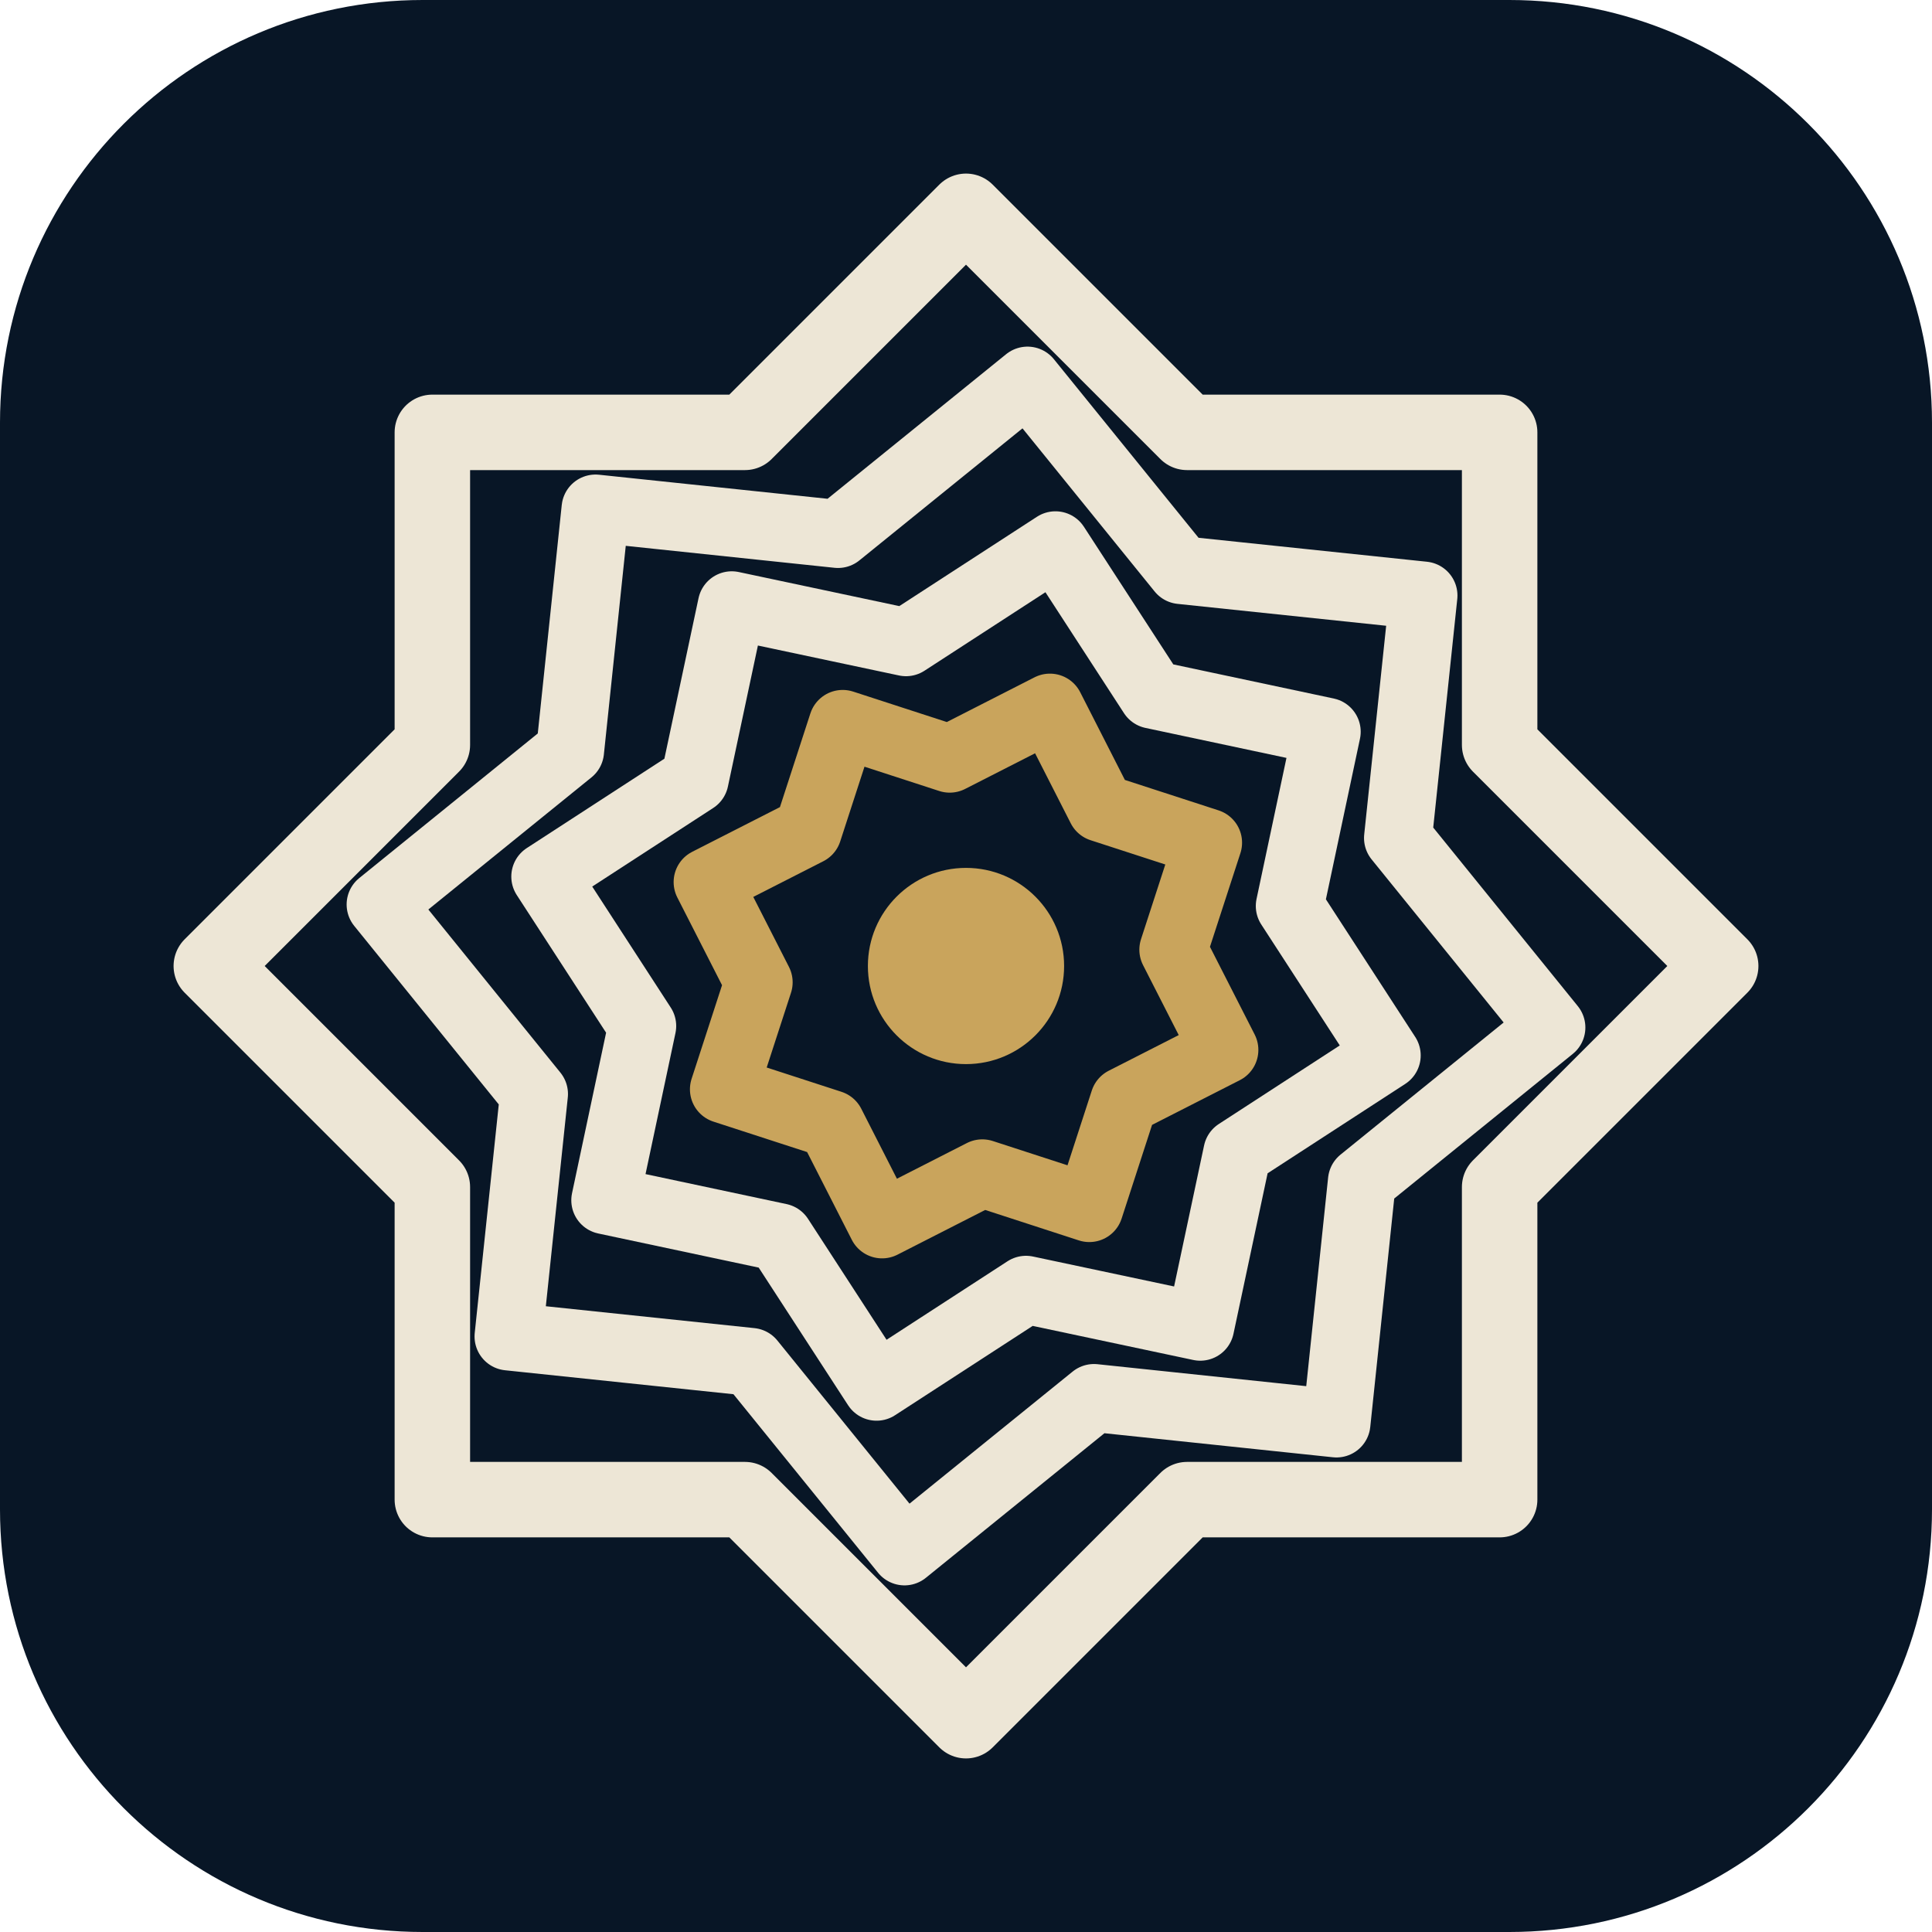
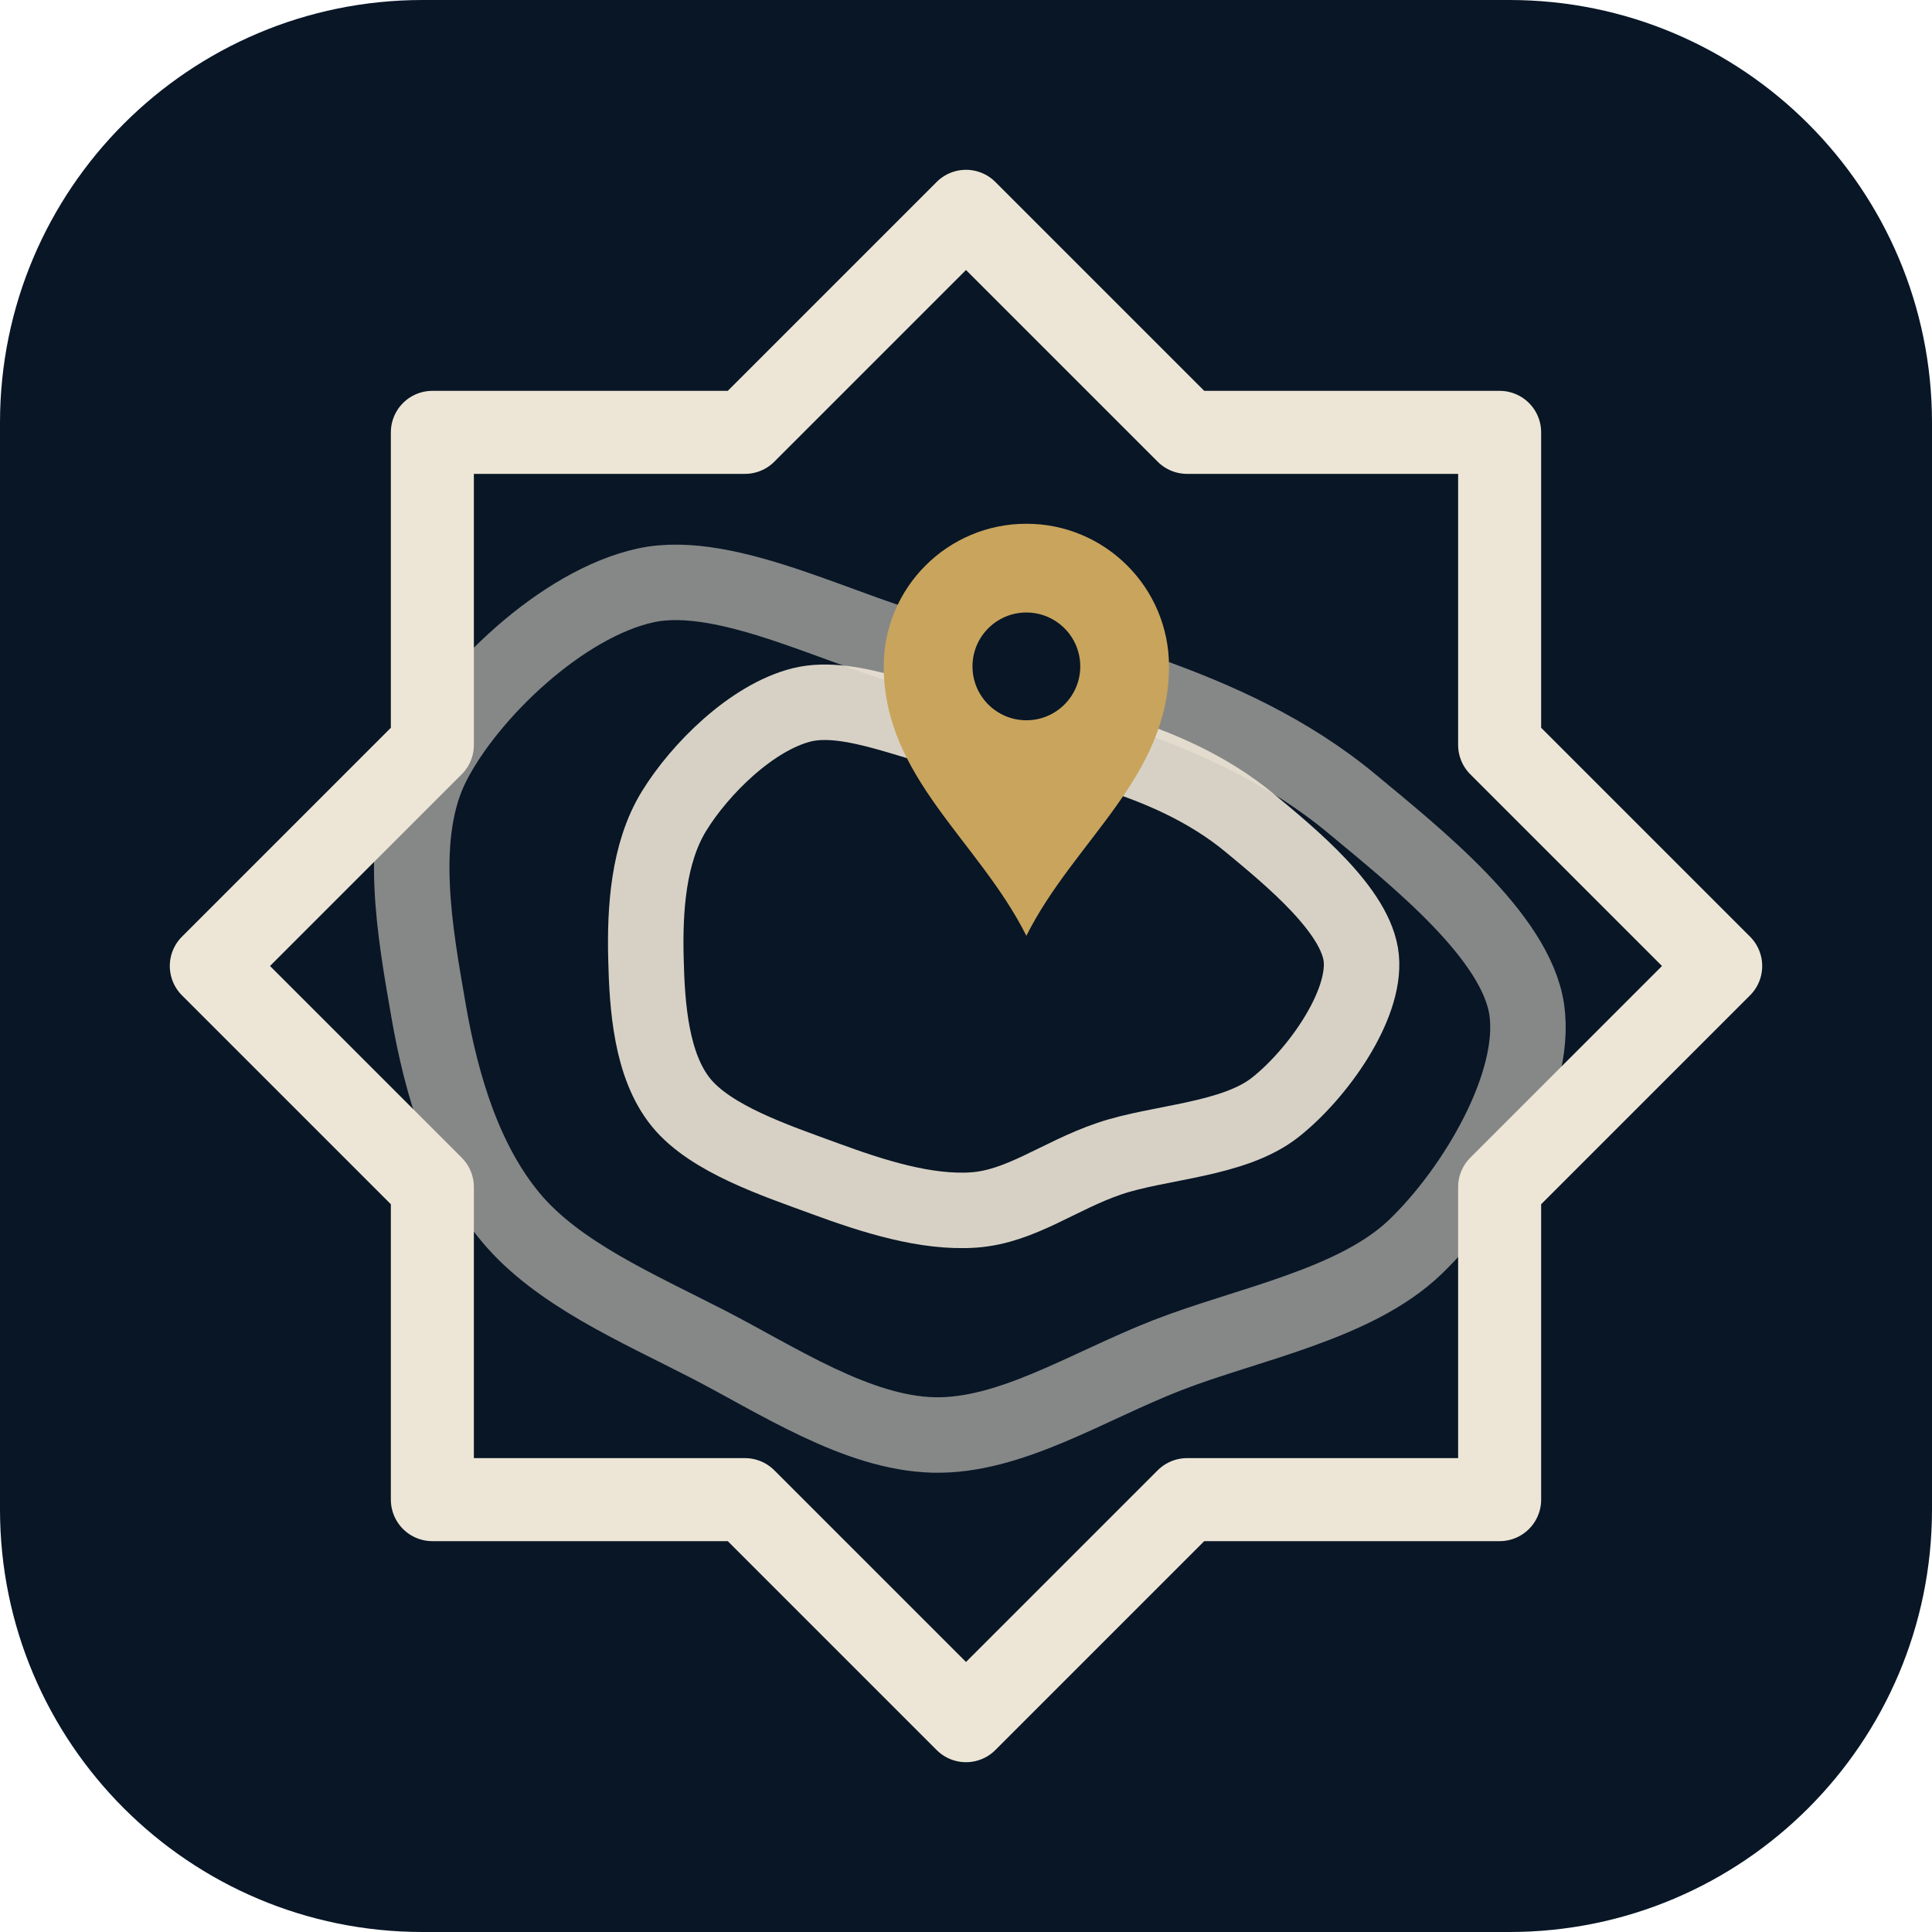
<svg xmlns="http://www.w3.org/2000/svg" viewBox="-128 -128 256 256">
+   <defs>
+     <clipPath id="c">
+       <path d="M0.00 -94.00L27.53 -66.47L66.47 -66.47L66.47 -27.53L94.00 0.00L66.47 27.53L66.47 66.47L27.53 66.47L0.00 94.00L-27.53 66.47L-66.47 66.47L-66.47 27.53L-94.00 0.00L-66.47 -27.53L-66.47 -66.47L-27.53 -66.47Z" />
+     </clipPath>
+   </defs>
  <rect x="-128" y="-128" width="256" height="256" rx="56" fill="#081626" />
-   <path d="M0.00 -100.00L29.29 -70.71L70.71 -70.71L70.71 -29.29L100.00 0.00L70.71 29.29L70.71 70.71L29.29 70.71L0.00 100.00L-29.29 70.71L-70.71 70.71L-70.71 29.29L-100.00 0.00L-70.71 -29.29L-70.71 -70.71L-29.29 -70.71Z" fill="none" stroke="#ede6d6" stroke-width="10" stroke-linejoin="round" />
-   <path d="M8.15 -77.57L28.49 -52.46L60.62 -49.09L57.24 -16.96L77.57 8.15L52.46 28.49L49.09 60.62L16.96 57.24L-8.15 77.57L-28.49 52.46L-60.62 49.09L-57.24 16.96L-77.57 -8.15L-52.46 -28.49L-49.09 -60.62L-16.96 -57.24Z" fill="none" stroke="#ede6d6" stroke-width="9" stroke-linejoin="round" />
-   <path d="M11.85 -55.75L24.71 -35.95L47.80 -31.04L42.90 -7.95L55.75 11.85L35.95 24.71L31.04 47.80L7.95 42.90L-11.85 55.75L-24.71 35.95L-47.80 31.04L-42.90 7.95L-55.75 -11.85L-35.95 -24.71L-31.04 -47.80L-7.95 -42.90Z" fill="none" stroke="#ede6d6" stroke-width="9" stroke-linejoin="round" />
-   <path d="M11.12 -34.24L17.89 -20.95L32.08 -16.34L27.47 -2.16L34.24 11.12L20.95 17.89L16.34 32.08L2.16 27.47L-11.12 34.24L-17.89 20.95L-32.08 16.34L-27.47 2.16L-34.24 -11.12L-20.95 -17.89L-16.34 -32.08L-2.16 -27.47Z" fill="none" stroke="#c9a45c" stroke-width="9" stroke-linejoin="round" />
-   <circle r="13" fill="#c9a45c" />
+   <path d="M0.00 -100.00L29.29 -70.71L70.71 -70.71L70.71 -29.29L100.00 0.00L70.71 29.29L70.71 70.71L29.29 70.71L0.00 100.00L-29.29 70.71L-70.71 70.71L-70.71 29.29L-100.00 0.00L-70.71 -29.29L-70.71 -70.71L-29.29 -70.71Z" fill="none" stroke="#ede6d6" stroke-width="11" stroke-linejoin="round" />
+   <g clip-path="url(#c)" fill="none" stroke="#ede6d6" stroke-width="10">
+     <path d="M74.31 5.84C75.70 15.62 67.46 29.62 59.52 37.24C51.58 44.86 37.32 47.43 26.68 51.57C16.04 55.72 5.84 62.39 -4.32 62.14C-14.48 61.88 -24.97 54.86 -34.29 50.06C-43.62 45.27 -54.12 40.73 -60.28 33.36C-66.44 25.99 -69.50 15.87 -71.23 5.84C-72.96 -4.19 -75.46 -17.41 -70.66 -26.79C-65.87 -36.17 -53.52 -48.01 -42.46 -50.43C-31.40 -52.85 -15.40 -43.71 -4.32 -41.31C6.76 -38.90 14.78 -39.30 24.03 -35.99C33.28 -32.69 42.80 -28.43 51.18 -21.46C59.56 -14.48 72.92 -3.94 74.31 5.84Z" stroke-opacity="0.55" />
+     <path d="M52.38 -1.00C52.96 5.28 46.60 14.27 41.03 18.69C35.47 23.11 25.65 23.26 18.98 25.53C12.31 27.80 7.29 31.89 1.00 32.33C-5.29 32.76 -12.30 30.53 -18.76 28.15C-25.22 25.78 -33.83 22.93 -37.77 18.07C-41.71 13.21 -42.26 5.43 -42.41 -1.00C-42.57 -7.43 -42.13 -14.92 -38.69 -20.52C-35.25 -26.12 -28.38 -32.94 -21.77 -34.60C-15.16 -36.25 -5.87 -31.51 1.00 -30.44C7.87 -29.38 13.36 -30.14 19.45 -28.23C25.55 -26.32 32.07 -23.52 37.56 -18.98C43.04 -14.44 51.80 -7.28 52.38 -1.00Z" stroke-opacity="0.9" />
+   </g>
+   <g transform="translate(8 -4) scale(2.1)">
+     <path d="M0 0 C-3 -6 -9 -10 -9 -17 A9 9 0 1 1 9 -17 C9 -10 3 -6 0 0Z" fill="#c9a45c" />
+     <circle cy="-17" r="3.4" fill="#081626" />
+   </g>
</svg>
